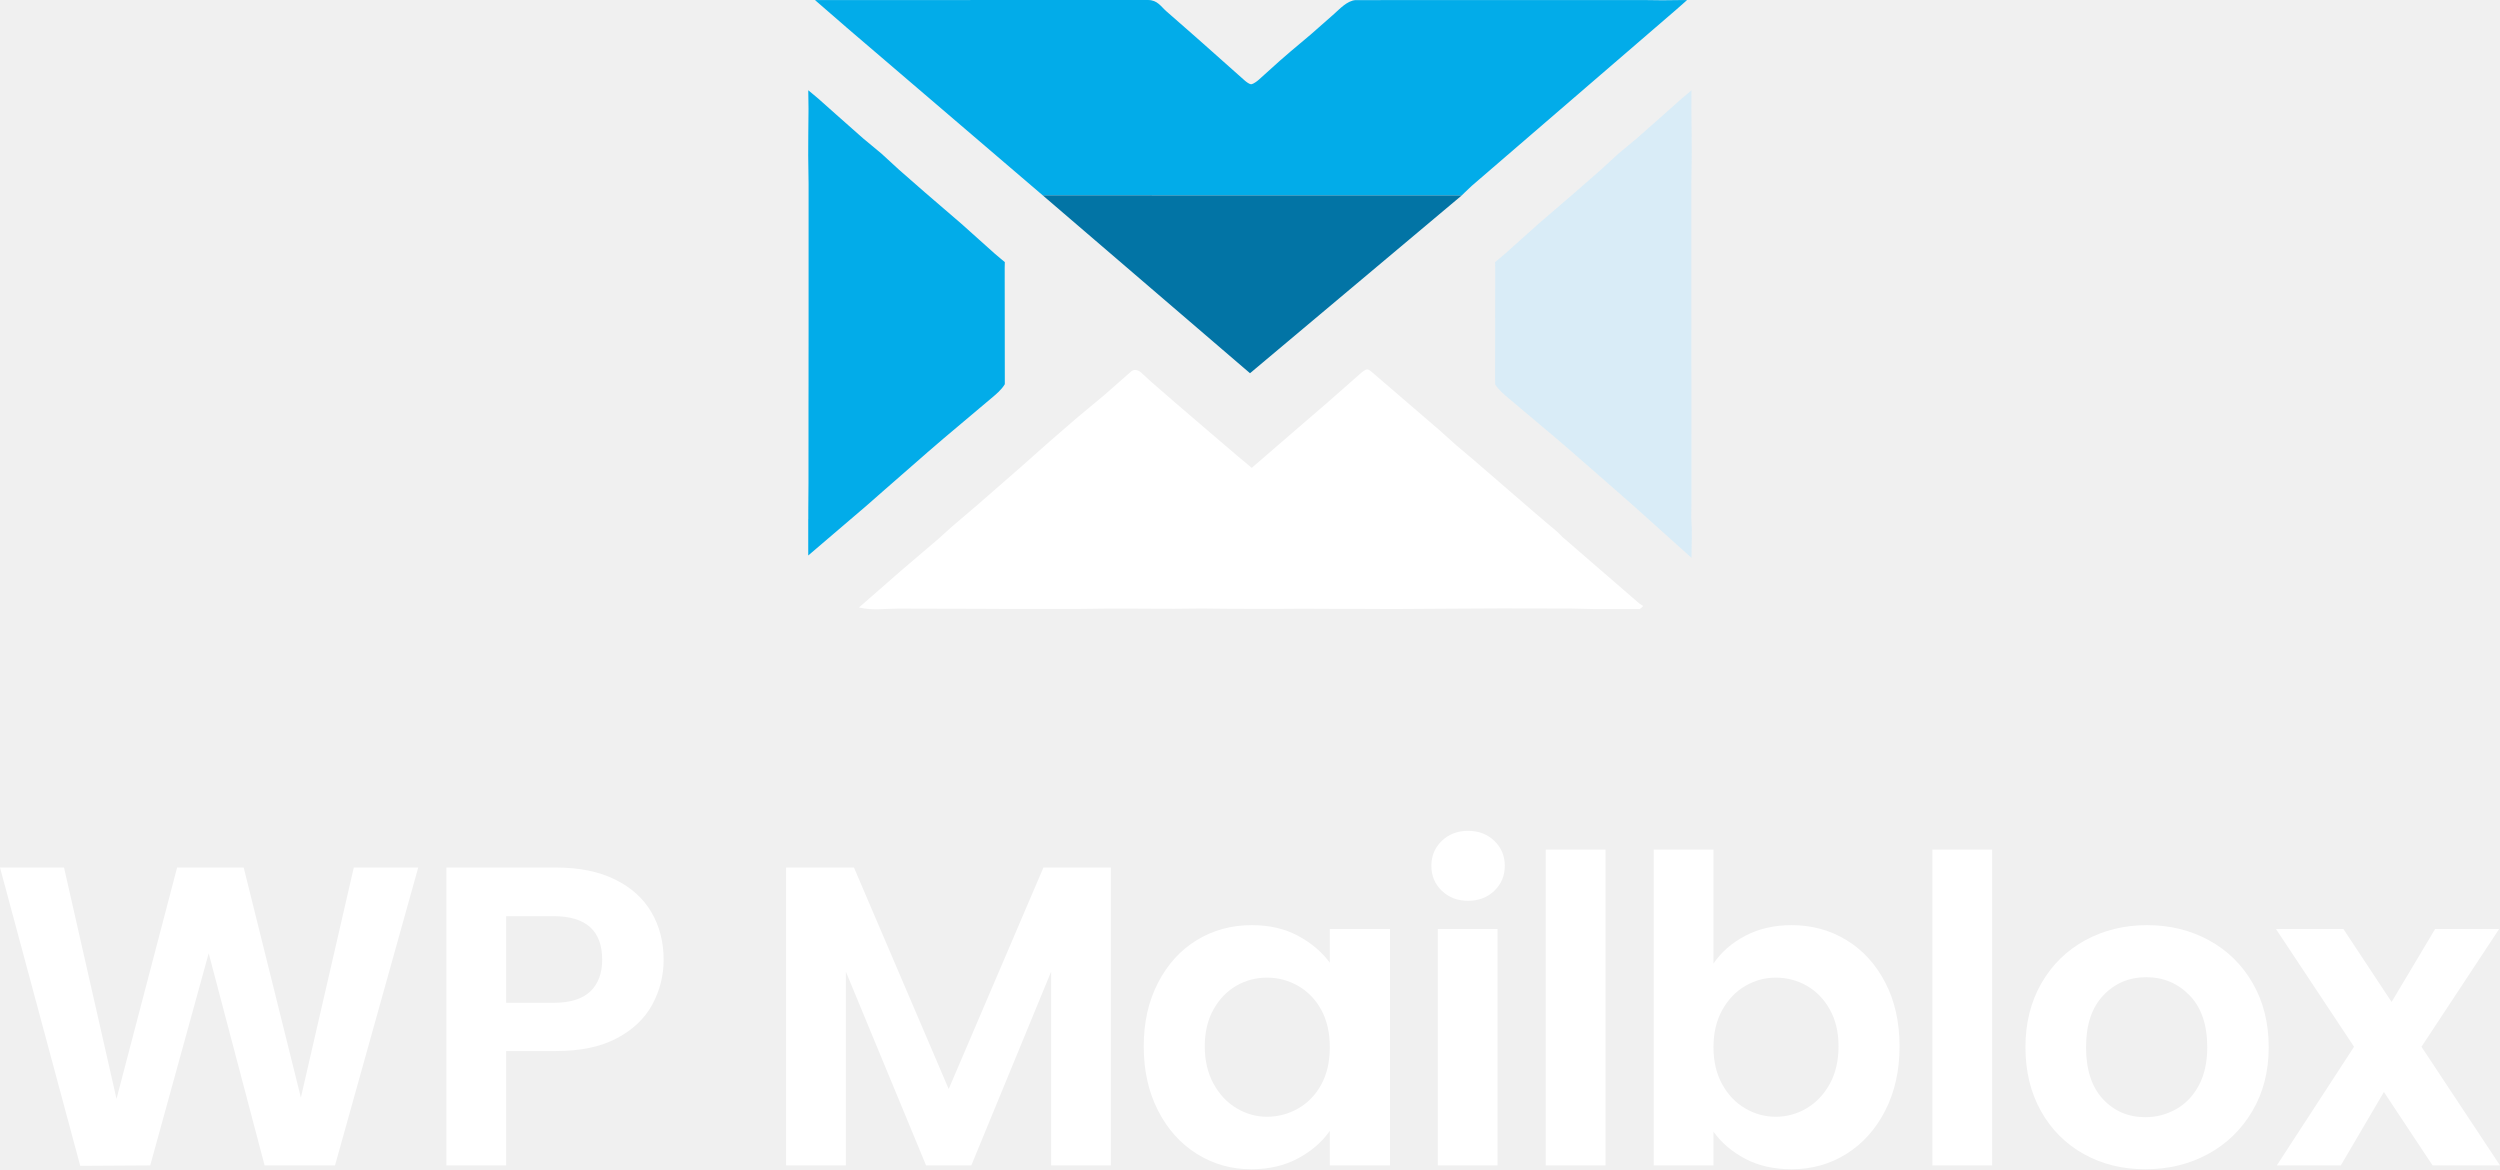
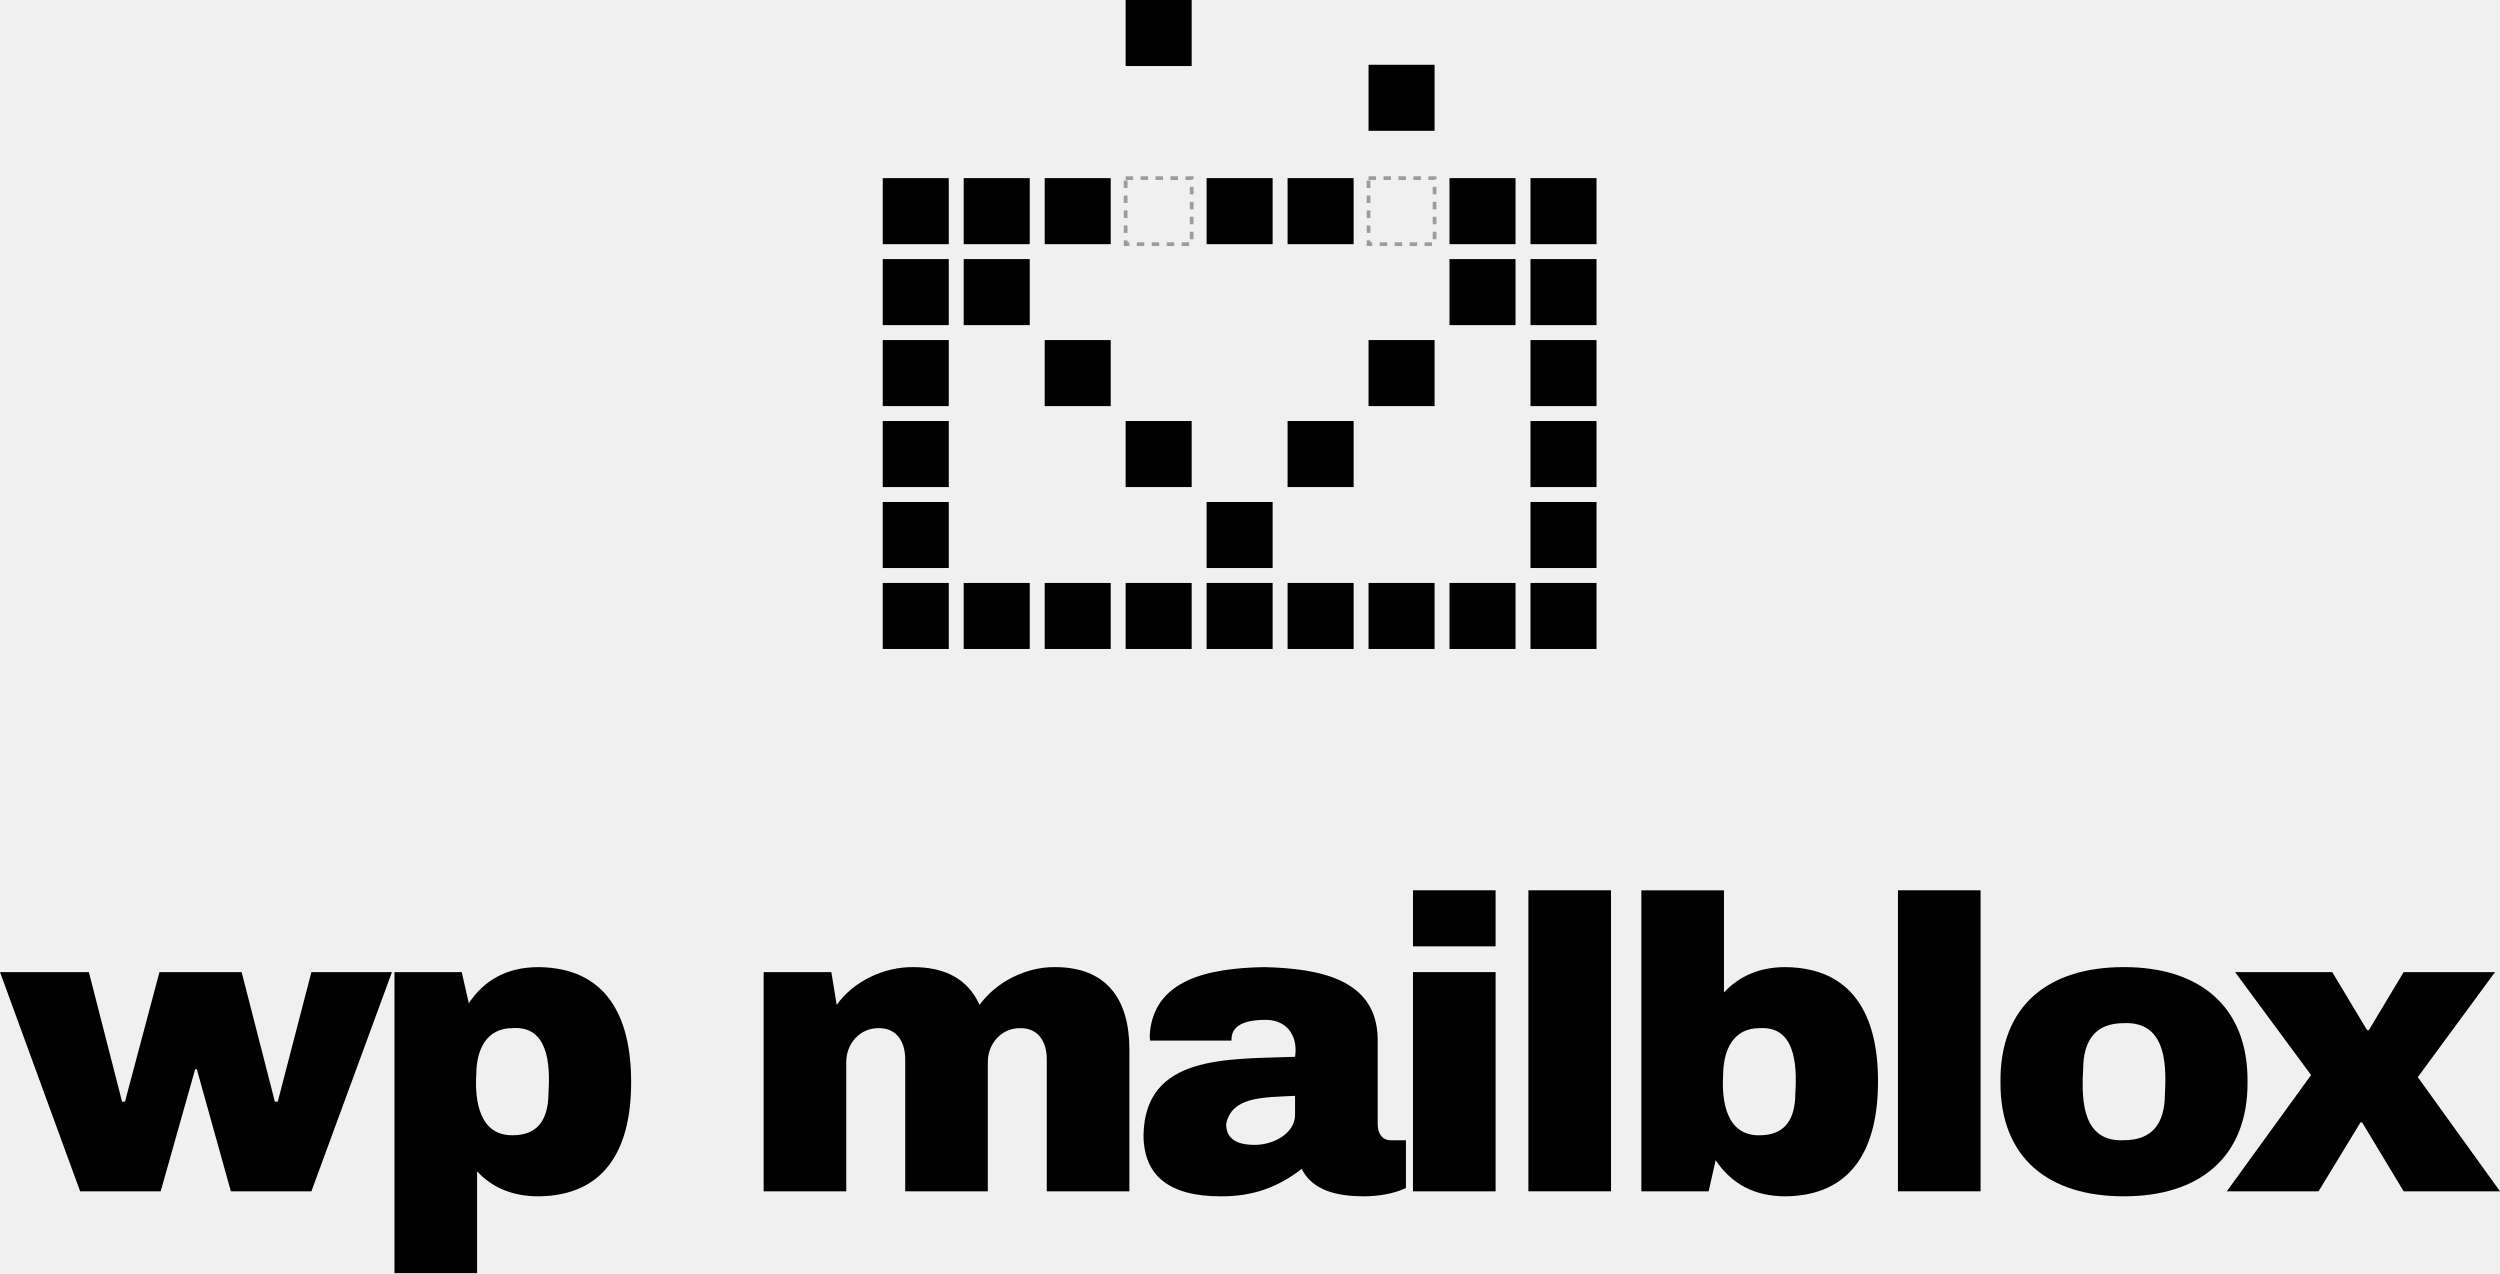
- <svg xmlns="http://www.w3.org/2000/svg" id="b" data-name="Layer 2" viewBox="0 0 1171.58 547.95">
+ <svg xmlns="http://www.w3.org/2000/svg" id="b" data-name="Layer 2" viewBox="0 0 752.26 383.09">
  <g id="c" data-name="Layer 1">
-     <path d="M689.69,87.11c-2.54,2.35-4.65,4.46-4.65,4.46-1.39.02-8.44,0-10.09,0h-7.8s-173.45-.02-173.45-.02c-1.14.01-4.28,0-5.04,0L396.62,12.79,381.93.03,537.95,0c4.47,0,6.07,3.03,8.65,5.29l11.99,10.5,5.17,4.56,19.45,17.29c.85.75,2.44,2.01,3.34,1.82.9-.2,2.48-1.31,3.3-2.05l9.89-8.91,4.81-4.17,9.77-8.22,10.87-9.57c2.52-2.22,6.1-6.21,10.06-6.49l134.73-.03,9.07.11,9.04-.1c.53,0,2.05,0,2.52,0,.05,0-5.22,4.61-5.22,4.61l-95.69,82.46Z" style="fill: #02ace9;" />
-     <path d="M632.99,285.34l-13.72-.03-8.14-.05-12.94.08-20.93-.03-14.1-.14-12.84.12-10.3-.03-11.5-.06-10.58.02-12.01.14h-35.8s-11.68-.06-11.68-.06l-13.49-.03-23.84-.06c-6.31-.02-11.97,1-18.59-.52l9.84-8.59,10.01-8.76,17.38-14.81,6.29-5.68,12.17-10.37,20.4-17.81,6.36-5.65,6.78-6,12.87-11.16,13.02-10.84,12.48-10.97c1.37-1.21,3.4-.6,4.55.46l4.8,4.4,11.62,10.1,10.89,9.34,17.78,15.19,6.84,5.72,5.98-5.17,12.85-11.1,16.47-14.19,15.25-13.41c.95-.84,2.5-2.24,3.51-2.28s2.51,1.48,3.51,2.34l30.21,25.98,8.28,7.42,7.36,6.2,14.87,12.85,14.51,12.54,6,5.11c2.44,2.07,4.6,3.67,6.73,6.04l36.23,31.34,1.55.97c.32.2-.99,1.13-1.47,1.54h-20.76s-11.42-.26-11.42-.26l-19.15-.03-13.58-.03-25.2.13-25.15.16-20.23-.09Z" style="fill: #fff;" />
-     <path d="M378.79,243.25v-4.25l.09-12.46v-11.88s.01-11.25.01-11.25v-12s.02-12,.02-12v-11.46s.02-11.89.02-11.89v-11.25s0-12.01,0-12.01v-11.34s0-11.89,0-11.89v-12.01s0-11.25,0-11.25l-.18-13.5.04-9.71.11-12.06-.12-8.75c1.69,1.48,3.22,2.6,4.69,3.92l8.28,7.37,12.75,11.28,8.62,7.16,8.2,7.53,12.01,10.51,17.28,14.87,15.43,13.82c1.4,1.25,4.85,4.07,4.85,4.07,0,0-.06,1.24-.06,2.76l.06,54.46c-1.57,2.66-4.04,4.66-6.36,6.62l-22.35,18.83-7.33,6.3-5.14,4.5-14.8,12.93-8.81,7.74-27.34,23.36v-17.04Z" style="fill: #02ace9;" />
-     <path d="M792.57,242.94l.09-6.55v-9.85s0-11.88,0-11.88v-11.25s-.01-12-.01-12v-12s-.02-11.46-.02-11.46v-11.89s-.01-11.25-.01-11.25v-12.01s0-11.34,0-11.34v-11.89s0-12.01,0-12.01v-11.25s.17-13.5.17-13.5l-.04-9.71-.11-12.06.03-8.75c-1.2,1.2-3.12,2.6-4.6,3.92l-8.28,7.37-12.75,11.28-8.62,7.16-8.2,7.53-12.01,10.51-17.28,14.87-15.43,13.82c-1.4,1.25-4.85,4.07-4.85,4.07,0,0,.06,1.24.06,2.76l-.06,54.46c1.57,2.66,4.04,4.66,6.36,6.62l22.35,18.83,7.33,6.3,5.14,4.5,14.8,12.93,8.81,7.74,27.25,24.45c0-6.85.39-12.22-.09-18.44Z" style="fill: #d9ecf7;" />
-     <line x1="785.38" y1="4.66" x2="689.69" y2="87.11" style="fill: #001b5f;" />
-     <line x1="488.38" y1="91.32" x2="396.62" y2="12.79" style="fill: #001b5f;" />
-     <polygon points="488.66 91.55 685.04 91.57 585.79 174.91 488.66 91.55" style="fill: #0274a5;" />
    <g>
-       <path d="M196,406.55l-39,139.6h-33l-26.2-99.4-27.4,99.4-32.8.2L0,406.55h30l24.6,108.4,28.4-108.4h31.2l26.8,107.8,24.8-107.8h30.2Z" style="fill: #fff;" />
-       <path d="M305.7,470.75c-3.53,6.53-9.07,11.8-16.6,15.8-7.53,4-17.03,6-28.5,6h-23.4v53.6h-28v-139.6h51.4c10.8,0,20,1.87,27.6,5.6,7.6,3.73,13.3,8.87,17.1,15.4,3.8,6.53,5.7,13.93,5.7,22.2,0,7.47-1.77,14.47-5.3,21ZM276.6,464.65c3.73-3.53,5.6-8.5,5.6-14.9,0-13.6-7.6-20.4-22.8-20.4h-22.2v40.6h22.2c7.73,0,13.47-1.77,17.2-5.3Z" style="fill: #fff;" />
-       <path d="M520.59,406.55v139.6h-28v-90.8l-37.4,90.8h-21.2l-37.6-90.8v90.8h-28v-139.6h31.8l44.4,103.8,44.4-103.8h31.6Z" style="fill: #fff;" />
-       <path d="M542.69,460.55c4.47-8.67,10.53-15.33,18.2-20,7.67-4.67,16.23-7,25.7-7,8.27,0,15.5,1.67,21.7,5,6.2,3.33,11.17,7.53,14.9,12.6v-15.8h28.2v110.8h-28.2v-16.2c-3.6,5.2-8.57,9.5-14.9,12.9-6.33,3.4-13.63,5.1-21.9,5.1-9.33,0-17.83-2.4-25.5-7.2-7.67-4.8-13.73-11.57-18.2-20.3-4.47-8.73-6.7-18.77-6.7-30.1s2.23-21.13,6.7-29.8ZM619.19,473.25c-2.67-4.87-6.27-8.6-10.8-11.2-4.53-2.6-9.4-3.9-14.6-3.9s-10,1.27-14.4,3.8c-4.4,2.54-7.97,6.23-10.7,11.1-2.73,4.87-4.1,10.63-4.1,17.3s1.37,12.5,4.1,17.5c2.73,5,6.33,8.83,10.8,11.5,4.47,2.67,9.23,4,14.3,4s10.07-1.3,14.6-3.9c4.53-2.6,8.13-6.33,10.8-11.2,2.67-4.87,4-10.7,4-17.5s-1.33-12.63-4-17.5Z" style="fill: #fff;" />
-       <path d="M675.69,417.45c-3.27-3.13-4.9-7.03-4.9-11.7s1.63-8.57,4.9-11.7c3.27-3.13,7.37-4.7,12.3-4.7s9.03,1.57,12.3,4.7c3.27,3.13,4.9,7.03,4.9,11.7s-1.63,8.57-4.9,11.7c-3.27,3.13-7.37,4.7-12.3,4.7s-9.03-1.57-12.3-4.7ZM701.79,435.35v110.8h-28v-110.8h28Z" style="fill: #fff;" />
-       <path d="M752.39,398.15v148h-28v-148h28Z" style="fill: #fff;" />
-       <path d="M817.89,438.55c6.33-3.33,13.57-5,21.7-5,9.46,0,18.03,2.33,25.7,7,7.67,4.67,13.73,11.3,18.2,19.9,4.47,8.6,6.7,18.57,6.7,29.9s-2.23,21.37-6.7,30.1c-4.47,8.73-10.53,15.5-18.2,20.3-7.67,4.8-16.23,7.2-25.7,7.2-8.27,0-15.5-1.63-21.7-4.9s-11.17-7.5-14.9-12.7v15.8h-28v-148h28v53.4c3.6-5.33,8.57-9.67,14.9-13ZM857.49,473.05c-2.73-4.87-6.33-8.57-10.8-11.1-4.47-2.53-9.3-3.8-14.5-3.8s-9.83,1.3-14.3,3.9c-4.47,2.6-8.07,6.37-10.8,11.3-2.73,4.93-4.1,10.73-4.1,17.4s1.37,12.47,4.1,17.4c2.73,4.93,6.33,8.7,10.8,11.3,4.47,2.6,9.23,3.9,14.3,3.9s10.03-1.33,14.5-4c4.47-2.67,8.07-6.47,10.8-11.4,2.73-4.93,4.1-10.8,4.1-17.6s-1.37-12.43-4.1-17.3Z" style="fill: #fff;" />
-       <path d="M933.59,398.15v148h-28v-148h28Z" style="fill: #fff;" />
-       <path d="M976.59,540.85c-8.53-4.73-15.23-11.43-20.1-20.1-4.87-8.67-7.3-18.67-7.3-30s2.5-21.33,7.5-30c5-8.67,11.83-15.37,20.5-20.1,8.67-4.73,18.33-7.1,29-7.1s20.33,2.37,29,7.1c8.67,4.73,15.5,11.43,20.5,20.1,5,8.67,7.5,18.67,7.5,30s-2.57,21.33-7.7,30c-5.13,8.67-12.07,15.37-20.8,20.1-8.73,4.73-18.5,7.1-29.3,7.1s-20.27-2.37-28.8-7.1ZM1019.69,519.85c4.47-2.47,8.03-6.17,10.7-11.1,2.67-4.93,4-10.93,4-18,0-10.53-2.77-18.63-8.3-24.3-5.53-5.67-12.3-8.5-20.3-8.5s-14.7,2.83-20.1,8.5c-5.4,5.67-8.1,13.77-8.1,24.3s2.63,18.63,7.9,24.3c5.27,5.67,11.9,8.5,19.9,8.5,5.07,0,9.83-1.23,14.3-3.7Z" style="fill: #fff;" />
-       <path d="M1139.98,546.15l-22.8-34.4-20.2,34.4h-30l36.2-55.6-36.6-55.2h31.6l22.6,34.2,20.4-34.2h30l-36.4,55.2,36.8,55.6h-31.6Z" style="fill: #fff;" />
+       <rect x="338.71" y="53.6" width="19.87" height="19.87" style="fill: none; isolation: isolate; opacity: .35; stroke: #000; stroke-dasharray: 2.25 2.25; stroke-miterlimit: 10; stroke-width: 1.12px;" />
+       <rect x="411.8" y="53.6" width="19.87" height="19.87" style="fill: none; isolation: isolate; opacity: .35; stroke: #000; stroke-dasharray: 2.25 2.25; stroke-miterlimit: 10; stroke-width: 1.12px;" />
+       <rect x="265.62" y="53.6" width="19.87" height="19.87" />
+       <rect x="289.98" y="53.6" width="19.87" height="19.87" />
+       <rect x="314.35" y="53.6" width="19.87" height="19.87" />
+       <rect x="338.71" width="19.87" height="19.87" />
+       <rect x="363.07" y="53.6" width="19.87" height="19.87" />
+       <rect x="387.44" y="53.6" width="19.87" height="19.87" />
+       <rect x="411.8" y="19.49" width="19.87" height="19.87" />
+       <rect x="436.16" y="53.6" width="19.87" height="19.87" />
+       <rect x="460.53" y="53.6" width="19.87" height="19.87" />
+       <rect x="265.62" y="77.96" width="19.87" height="19.87" />
+       <rect x="289.98" y="77.96" width="19.87" height="19.87" />
+       <rect x="436.16" y="77.96" width="19.87" height="19.87" />
+       <rect x="460.53" y="77.96" width="19.87" height="19.87" />
+       <rect x="265.62" y="102.33" width="19.87" height="19.87" />
+       <rect x="314.35" y="102.33" width="19.87" height="19.87" />
+       <rect x="411.8" y="102.33" width="19.87" height="19.87" />
+       <rect x="460.53" y="102.33" width="19.87" height="19.87" />
+       <rect x="265.62" y="126.69" width="19.87" height="19.87" />
+       <rect x="338.71" y="126.69" width="19.87" height="19.87" />
+       <rect x="387.44" y="126.69" width="19.87" height="19.87" />
+       <rect x="460.53" y="126.69" width="19.87" height="19.87" />
+       <rect x="265.62" y="151.05" width="19.87" height="19.87" />
+       <rect x="363.07" y="151.05" width="19.87" height="19.87" />
+       <rect x="460.53" y="151.05" width="19.87" height="19.87" />
+       <rect x="265.62" y="175.41" width="19.87" height="19.87" />
+       <rect x="289.98" y="175.41" width="19.87" height="19.87" />
+       <rect x="314.35" y="175.41" width="19.87" height="19.87" />
+       <rect x="338.71" y="175.41" width="19.87" height="19.87" />
+       <rect x="363.07" y="175.41" width="19.87" height="19.87" />
+       <rect x="387.44" y="175.41" width="19.87" height="19.87" />
+       <rect x="411.8" y="175.41" width="19.87" height="19.87" />
+       <rect x="436.16" y="175.41" width="19.87" height="19.87" />
+       <rect x="460.53" y="175.41" width="19.87" height="19.87" />
    </g>
+     <polygon points="93.7 358.47 69.47 358.47 59.22 321.74 58.72 321.74 48.35 358.47 24.11 358.47 0 292.51 26.74 292.51 36.73 331.49 37.61 331.49 47.98 292.51 72.71 292.51 82.71 331.49 83.58 331.49 93.7 292.51 117.94 292.51 93.7 358.47" />
+     <path d="M162.05,291.01c20.14.22,27.87,14.42,27.86,34.61h0c.02,20.11-7.8,34.16-27.86,34.36-7.66,0-13.83-2.5-18.49-7.5h0v30.61h-24.86v-90.58h20.24l2.12,9.37c4.83-7.25,11.83-10.87,20.99-10.87ZM154.3,309.37c-7.99-.04-10.96,6.52-10.99,13.99h0c-.5,8.11,1.12,18.43,10.99,18.24,7.16,0,10.74-4.29,10.74-12.87h0c.58-8.88-.24-20.03-10.74-19.37h0Z" />
+     <path d="M317.35,291.01c15.55-.05,22.48,9.57,22.49,24.74h0v42.73h-24.86v-39.73c.02-5.18-2.51-9.4-7.87-9.37-5.8-.13-9.96,4.72-9.87,10.37h0v38.73h-24.86v-39.73c.02-5.18-2.51-9.4-7.87-9.37-5.8-.13-9.96,4.72-9.87,10.37h0v38.73h-24.86v-65.97h20.37l1.62,9.87c5.01-7.12,14.22-11.45,22.99-11.37,9.91,0,16.58,3.79,19.99,11.37h0c5.06-6.97,13.97-11.44,22.61-11.37Z" />
+     <path d="M380.44,291.01c16.41.42,33.79,3.47,34.11,21.49h0v25.74c0,2.61,1.18,4.91,4,4.87h4.5v14.37c-3.55,1.72-8.4,2.51-12.99,2.5-7.81-.08-15.12-1.73-18.37-8.25h0c-7.12,5.51-14.7,8.31-24.36,8.25-15.49,0-23.24-6.16-23.24-18.49h0c.48-24.23,25.25-22.74,45.6-23.49,1-6.5-2.66-11.47-9.62-11.12-4.14.1-9.44,1.03-9.5,5.75h0v.5h-24.49c-.08-.42-.12-1-.12-1.75h0c1.09-16.61,17.59-20.08,34.48-20.37ZM389.69,329.74c-9.62.49-19.07.17-20.74,8.5h0c0,4.16,2.83,6.25,8.5,6.25,5.46.11,12.27-3.32,12.24-9.12h0v-5.62Z" />
+     <rect x="425.17" y="267.89" width="24.86" height="16.87" />
+     <rect x="425.17" y="292.51" width="24.86" height="65.97" />
+     <rect x="459.9" y="267.89" width="24.86" height="90.58" />
+     <path d="M518.75,298.63c4.75-5.08,10.91-7.62,18.49-7.62,20.06.21,27.88,14.24,27.86,34.36h0c.01,20.19-7.73,34.39-27.86,34.61-9.16,0-16.16-3.62-20.99-10.87h0l-2.12,9.37h-20.24v-90.58h24.86v30.74ZM529.49,309.37c-8-.04-10.96,6.67-10.99,14.12h0c-.51,8.13,1.12,18.32,10.99,18.12,7.16,0,10.74-4.25,10.74-12.74h0c.58-8.92-.26-20.16-10.74-19.49h0Z" />
+     <rect x="571.1" y="267.89" width="24.86" height="90.58" />
+     <path d="M639.06,291.01c22.38-.05,37.41,11.49,37.23,34.48h0c.17,22.99-14.85,34.54-37.23,34.48-22.46.03-37.28-11.38-37.11-34.48h0c-.17-23.11,14.64-34.51,37.11-34.48ZM639.06,307.87c-8.16,0-12.24,4.71-12.24,14.12h0c-.59,10.11.24,21.65,12.24,21.11,8.25,0,12.37-4.66,12.37-13.99h0c.61-10.2-.28-21.77-12.37-21.24h0Z" />
+     <polygon points="727.52 324.12 752.26 358.47 723.27 358.47 710.78 337.74 710.28 337.74 697.66 358.47 670.05 358.47 695.41 323.49 672.55 292.51 701.78 292.51 712.28 310 712.78 310 723.27 292.51 750.76 292.51 727.52 324.12" />
  </g>
</svg>
